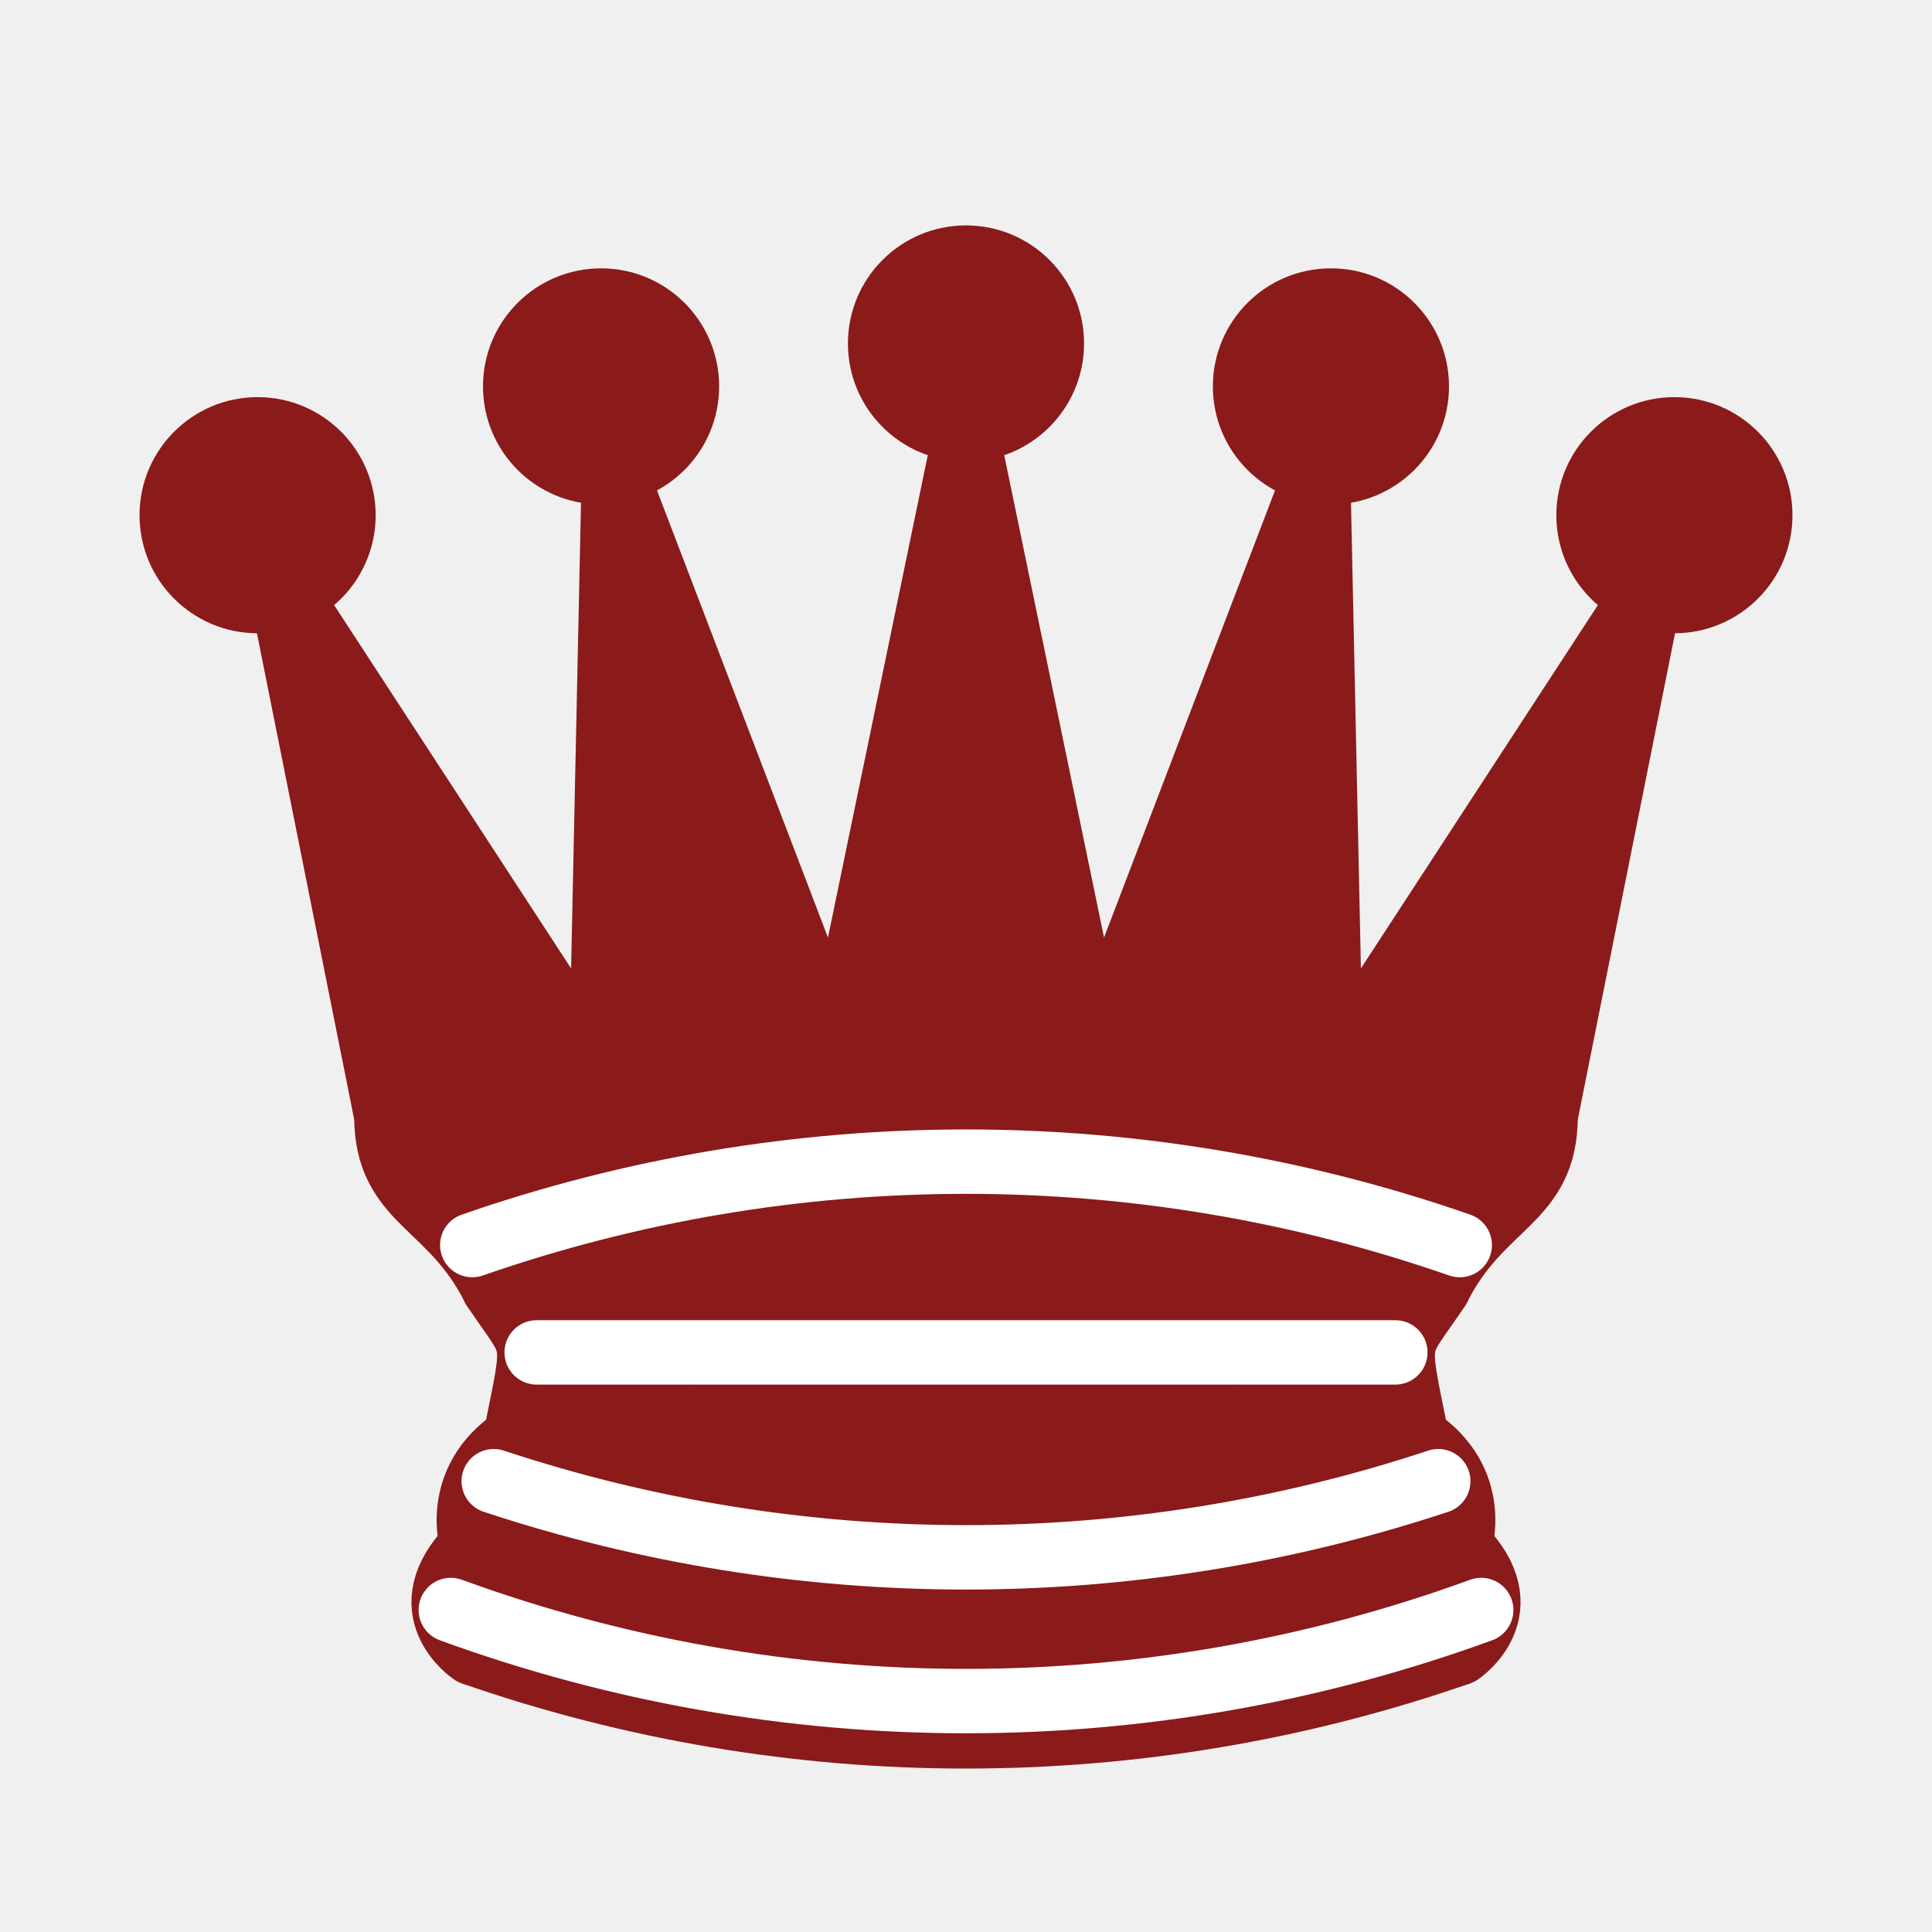
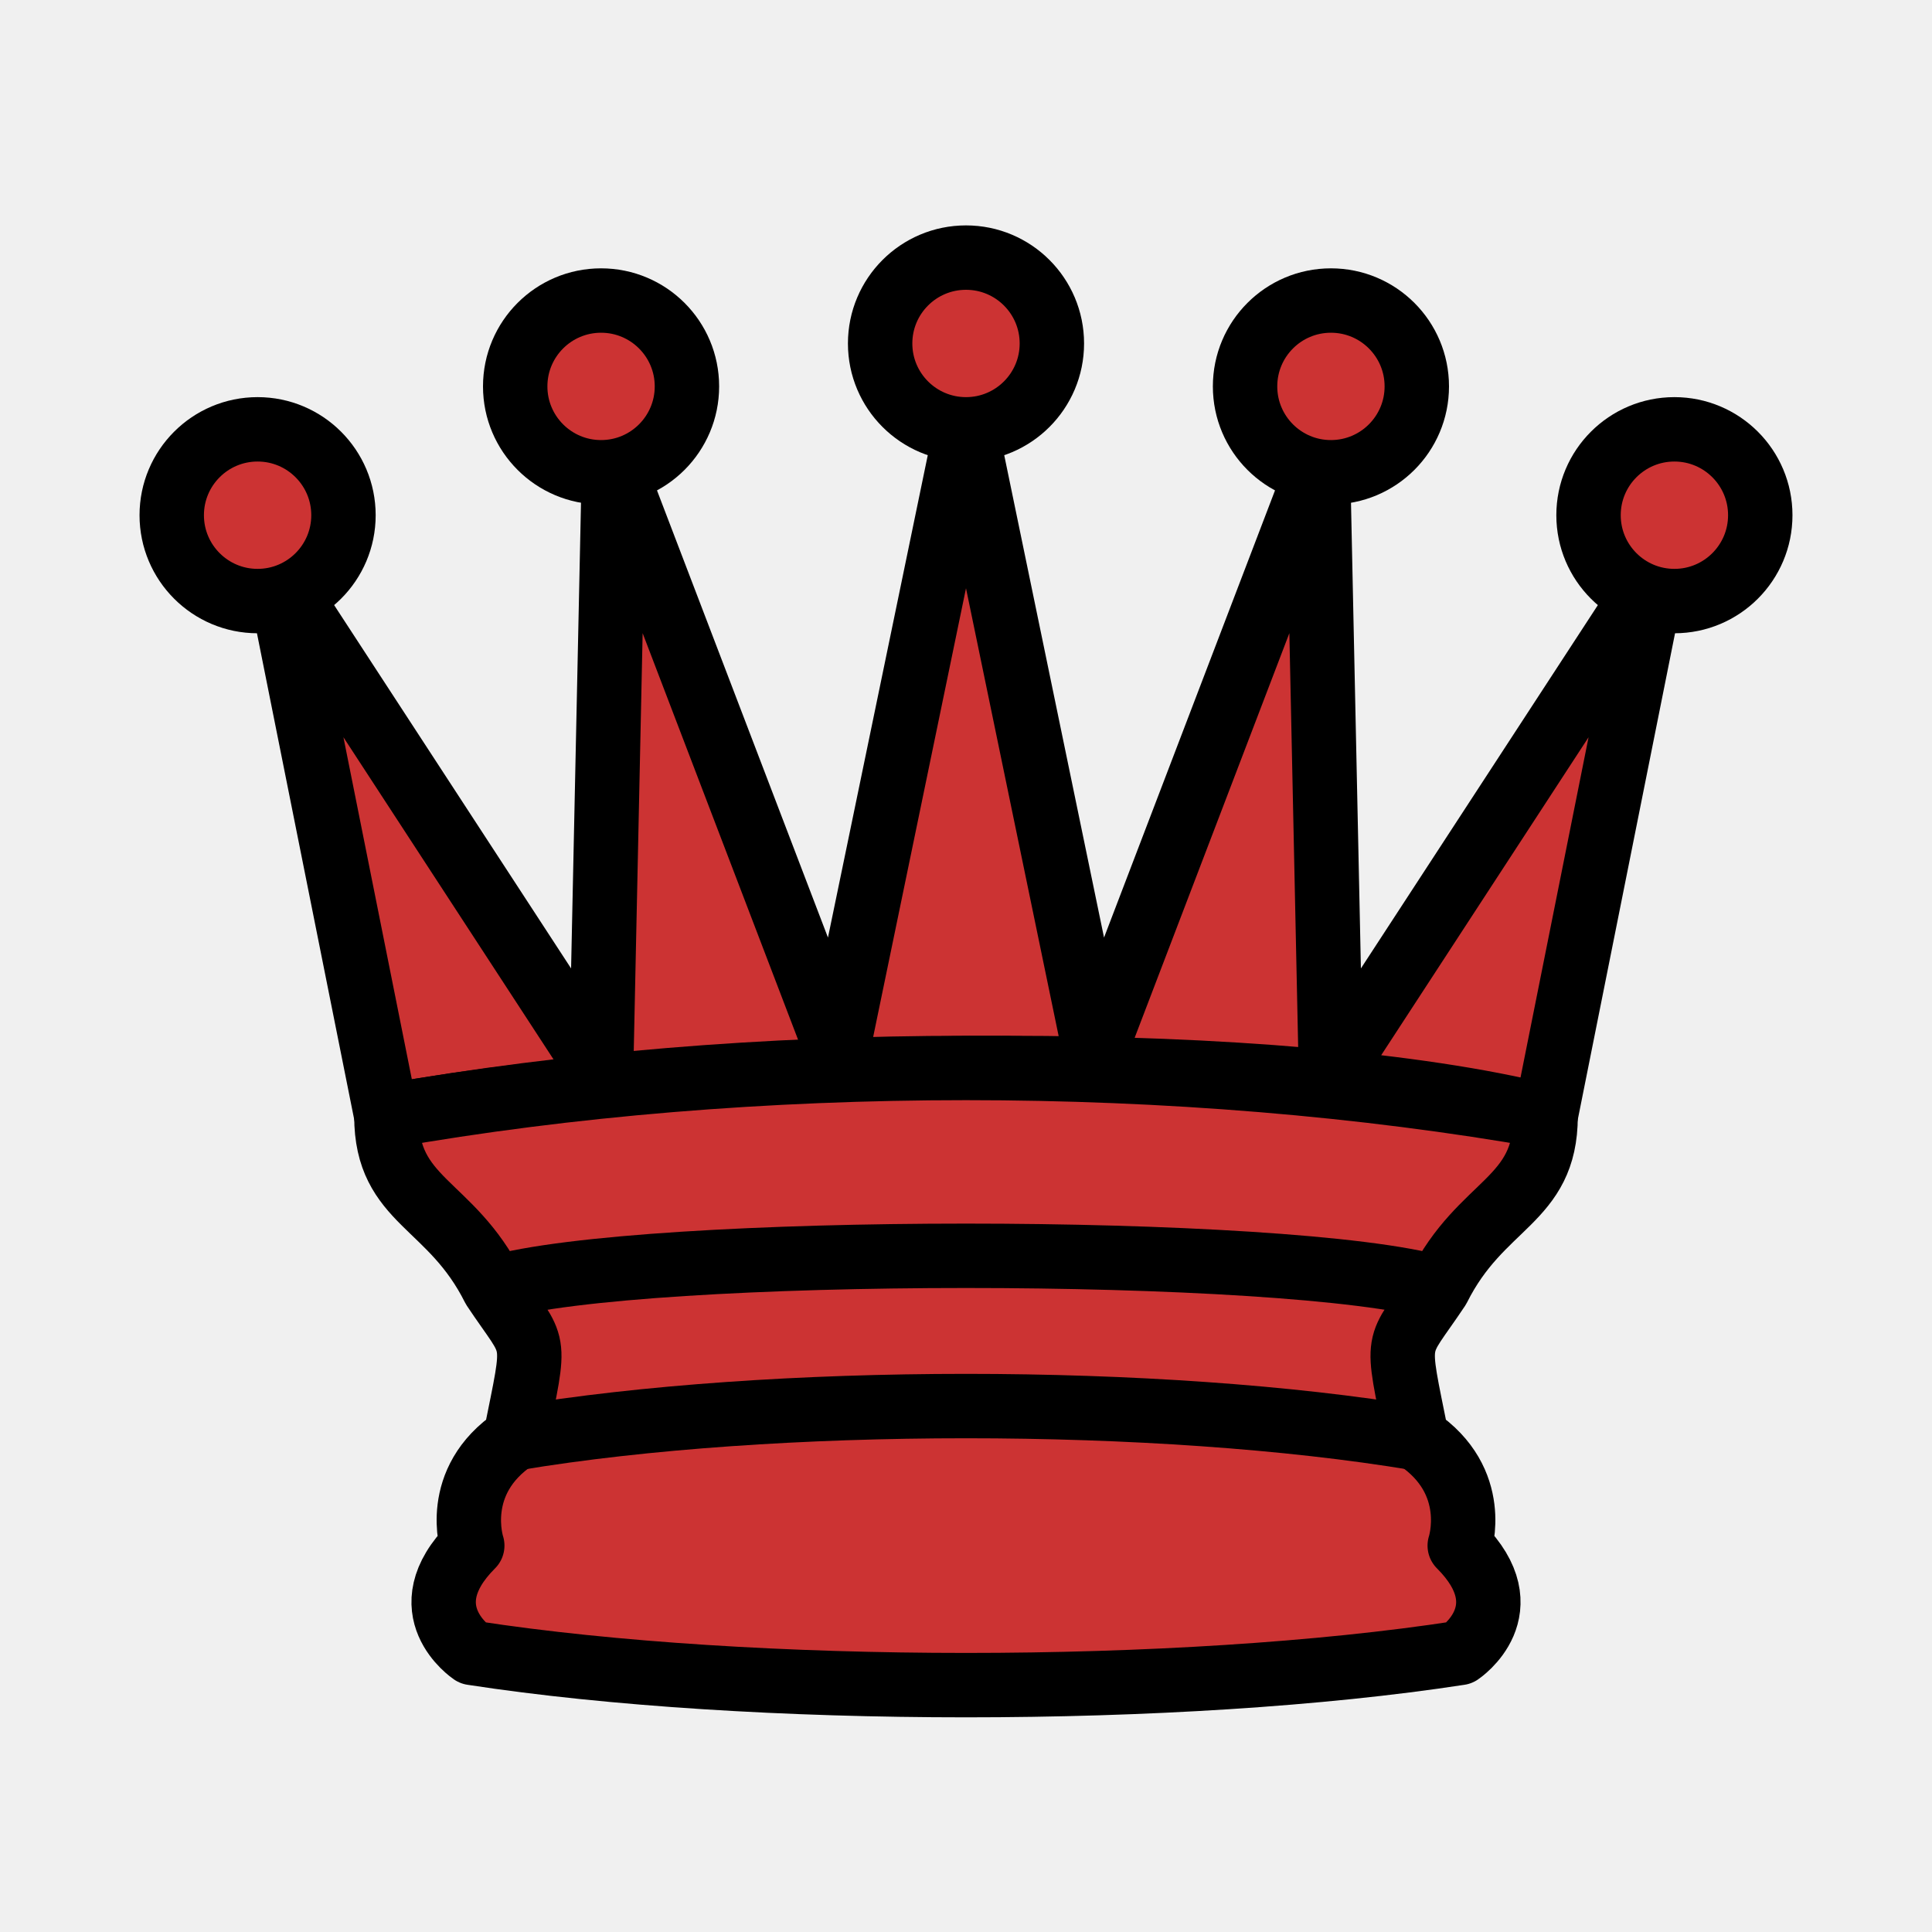
<svg xmlns="http://www.w3.org/2000/svg" version="1.1" width="45" height="45">
-   <g style="fill:#8b1a1a;stroke:#8b1a1a;stroke-width:1.5; stroke-linecap:round;stroke-linejoin:round">
-     <path d="M 9,26 C 17.5,24.5 30,24.5 36,26 L 38.5,13.5 L 31,25 L 30.7,10.9 L 25.5,24.5 L 22.5,10 L 19.5,24.5 L 14.3,10.9 L 14,25 L 6.5,13.5 L 9,26 z" style="stroke-linecap:butt;fill:#8b1a1a" />
-     <path d="m 9,26 c 0,2 1.5,2 2.5,4 1,1.5 1,1 0.5,3.5 -1.5,1 -1,2.5 -1,2.5 -1.5,1.5 0,2.5 0,2.5 6.5,1 16.5,1 23,0 0,0 1.5,-1 0,-2.5 0,0 0.5,-1.5 -1,-2.5 -0.5,-2.5 -0.5,-2 0.5,-3.5 1,-2 2.5,-2 2.5,-4 -8.5,-1.5 -18.5,-1.5 -27,0 z" />
-     <path d="M 11.5,30 C 15,29 30,29 33.5,30" />
-     <path d="m 12,33.5 c 6,-1 15,-1 21,0" />
+   <g style="fill:#cc3333;stroke:#000000;stroke-width:1.5;stroke-linejoin:round">
+     <path d="M 9,26 C 17.5,24.5 30,24.5 36,26 L 38.5,13.5 L 31,25 L 30.7,10.9 L 25.5,24.5 L 22.5,10 L 19.5,24.5 L 14.3,10.9 L 14,25 L 6.5,13.5 L 9,26 z" />
+     <path d="M 9,26 C 9,28 10.5,28 11.5,30 C 12.5,31.5 12.5,31 12,33.5 C 10.5,34.5 11,36 11,36 C 9.5,37.5 11,38.5 11,38.5 C 17.5,39.5 27.5,39.5 34,38.5 C 34,38.5 35.5,37.5 34,36 C 34,36 34.5,34.5 33,33.5 C 32.5,31 32.5,31.5 33.5,30 C 34.5,28 36,28 36,26 C 27.5,24.5 17.5,24.5 9,26 z" />
+     <path d="M 11.5,30 C 15,29 30,29 33.5,30" style="fill:none" />
+     <path d="M 12,33.5 C 18,32.5 27,32.5 33,33.5" style="fill:none" />
    <circle cx="6" cy="12" r="2" />
    <circle cx="14" cy="9" r="2" />
    <circle cx="22.5" cy="8" r="2" />
    <circle cx="31" cy="9" r="2" />
    <circle cx="39" cy="12" r="2" />
-     <path d="M 11,38.5 A 35,35 1 0 0 34,38.5" style="fill:none; stroke:#8b1a1a;stroke-linecap:butt;" />
-     <g style="fill:none; stroke:#ffffff;">
-       <path d="M 11,29 A 35,35 1 0 1 34,29" />
-       <path d="M 12.5,31.5 L 32.5,31.5" />
-       <path d="M 11.5,34.5 A 35,35 1 0 0 33.5,34.5" />
-       <path d="M 10.5,37.5 A 35,35 1 0 0 34.5,37.5" />
-     </g>
  </g>
</svg>
